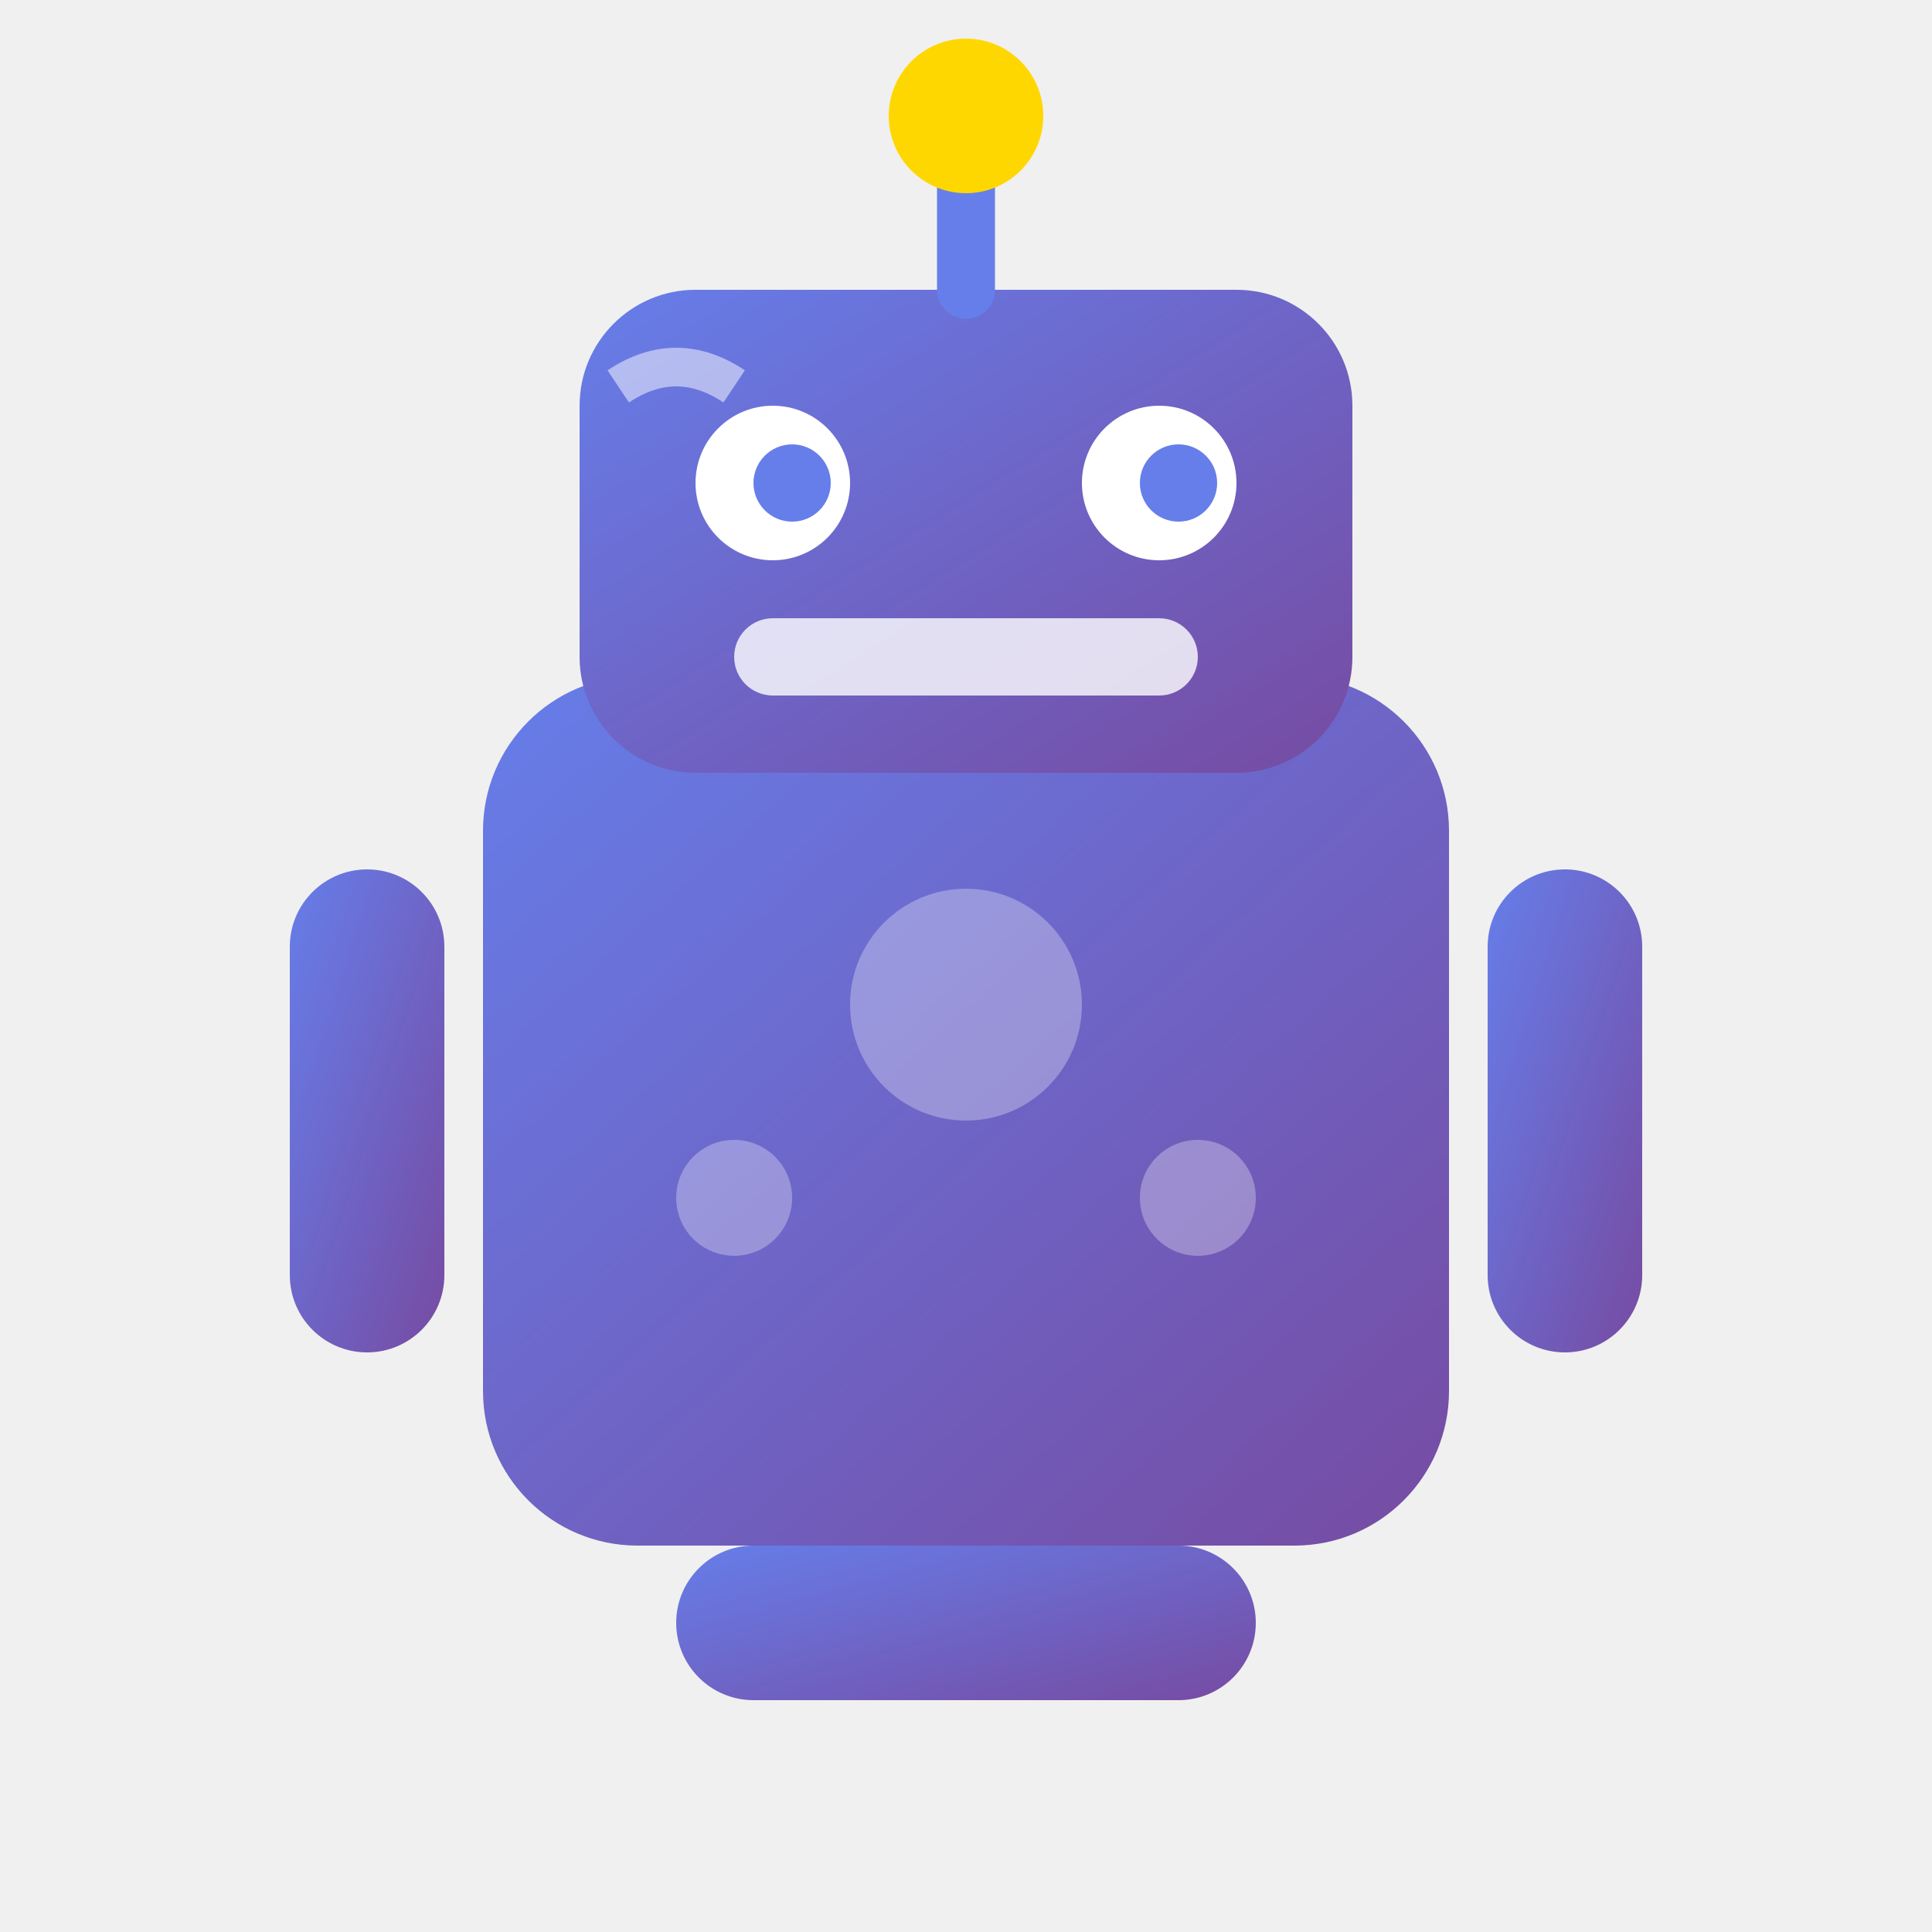
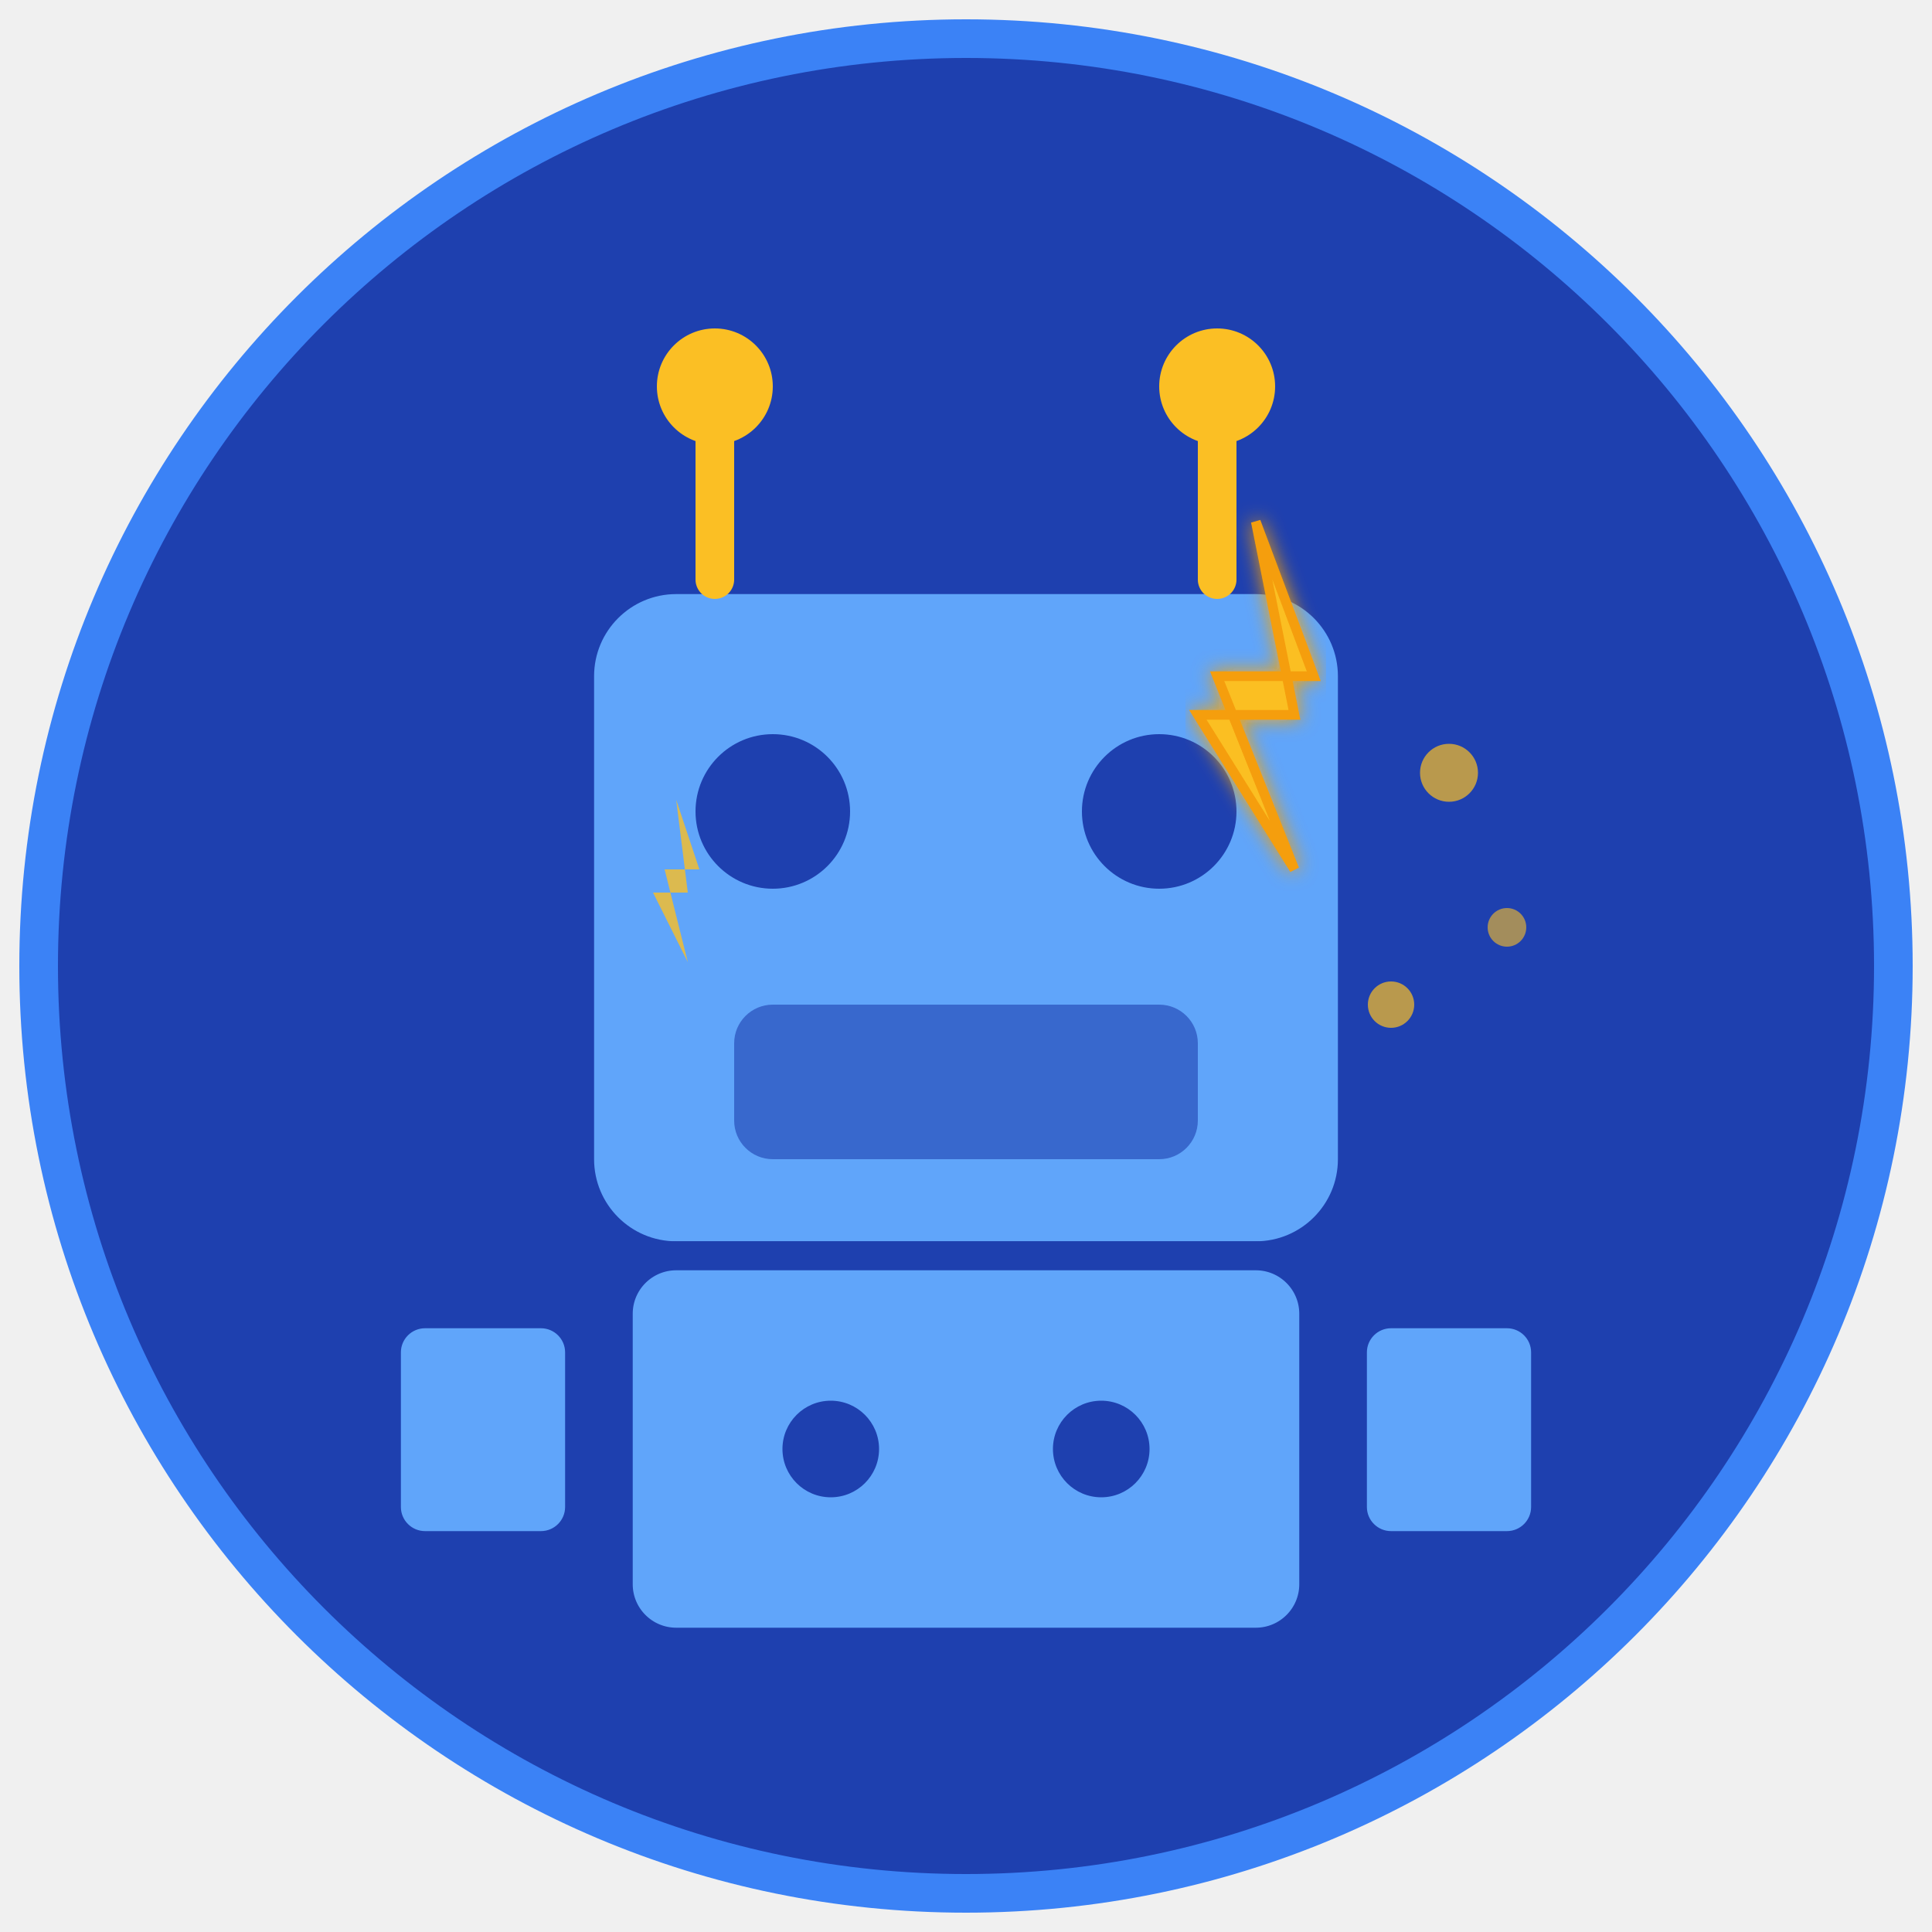
<svg xmlns="http://www.w3.org/2000/svg" viewBox="0 0 100 100">
+   <circle cx="50" cy="50" r="48" fill="#1e40af" stroke="#3b82f6" stroke-width="2" />
+   <rect x="30" y="30" width="40" height="35" rx="5" fill="#60a5fa" stroke="#1e40af" stroke-width="1.5" />
+   <line x1="37" y1="30" x2="37" y2="22" stroke="#fbbf24" stroke-width="2" stroke-linecap="round" />
+   <circle cx="37" cy="20" r="3" fill="#fbbf24" />
+   <line x1="63" y1="30" x2="63" y2="22" stroke="#fbbf24" stroke-width="2" stroke-linecap="round" />
+   <circle cx="63" cy="20" r="3" fill="#fbbf24" />
+   <circle cx="40" cy="42" r="4" fill="#1e40af" />
+   <circle cx="60" cy="42" r="4" fill="#1e40af" />
+   <rect x="38" y="52" width="24" height="8" rx="2" fill="#1e40af" opacity="0.6" />
+   <rect x="32" y="65" width="36" height="20" rx="3" fill="#60a5fa" stroke="#1e40af" stroke-width="1.5" />
+   <circle cx="43" cy="75" r="2.5" fill="#1e40af" />
+   <circle cx="57" cy="75" r="2.5" fill="#1e40af" />
+   <rect x="20" y="68" width="10" height="12" rx="2" fill="#60a5fa" stroke="#1e40af" stroke-width="1.5" />
+   <rect x="70" y="68" width="10" height="12" rx="2" fill="#60a5fa" stroke="#1e40af" stroke-width="1.5" />
+   <g transform="translate(65, 35)">
+     <path d="M 0,-8 L 3,0 L -2,0 L 2,10 L -3,2 L 2,2 Z" fill="#fbbf24" stroke="#f59e0b" stroke-width="0.5" filter="url(#glow)" />
+   </g>
+   <g transform="translate(35, 45) scale(0.6)">
+     <path d="M 0,-6 L 2,0 L -1,0 L 1,8 L -2,2 L 1,2 Z" fill="#fbbf24" opacity="0.8" />
+   </g>
  <defs>
-     <linearGradient id="robotGradient" x1="0%" y1="0%" x2="100%" y2="100%">
-       <stop offset="0%" style="stop-color:#667eea;stop-opacity:1" />
-       <stop offset="100%" style="stop-color:#764ba2;stop-opacity:1" />
-     </linearGradient>
+     <filter id="glow">
+       <feGaussianBlur stdDeviation="0.5" result="coloredBlur" />
+       <feMerge>
+         <feMergeNode in="coloredBlur" />
+         <feMergeNode in="SourceGraphic" />
+       </feMerge>
+     </filter>
  </defs>
-   <rect x="25" y="35" width="50" height="45" rx="8" fill="url(#robotGradient)" />
-   <rect x="30" y="15" width="40" height="25" rx="6" fill="url(#robotGradient)" />
-   <line x1="50" y1="15" x2="50" y2="8" stroke="#667eea" stroke-width="3" stroke-linecap="round" />
-   <circle cx="50" cy="6" r="4" fill="#ffd700" />
-   <circle cx="40" cy="25" r="4" fill="#ffffff" />
-   <circle cx="60" cy="25" r="4" fill="#ffffff" />
-   <circle cx="41" cy="25" r="2" fill="#667eea" />
-   <circle cx="61" cy="25" r="2" fill="#667eea" />
-   <rect x="38" y="32" width="24" height="4" rx="2" fill="#ffffff" opacity="0.8" />
-   <rect x="15" y="45" width="8" height="25" rx="4" fill="url(#robotGradient)" />
-   <rect x="77" y="45" width="8" height="25" rx="4" fill="url(#robotGradient)" />
-   <circle cx="50" cy="52" r="6" fill="#ffffff" opacity="0.3" />
-   <circle cx="38" cy="62" r="3" fill="#ffffff" opacity="0.3" />
-   <circle cx="62" cy="62" r="3" fill="#ffffff" opacity="0.3" />
-   <rect x="35" y="80" width="30" height="8" rx="4" fill="url(#robotGradient)" />
-   <path d="M 32 20 Q 35 18 38 20" stroke="#ffffff" stroke-width="2" fill="none" opacity="0.5" />
+   <circle cx="75" cy="40" r="1.5" fill="#fbbf24" opacity="0.7" />
+   <circle cx="78" cy="48" r="1" fill="#fbbf24" opacity="0.6" />
+   <circle cx="72" cy="52" r="1.2" fill="#fbbf24" opacity="0.7" />
</svg>
